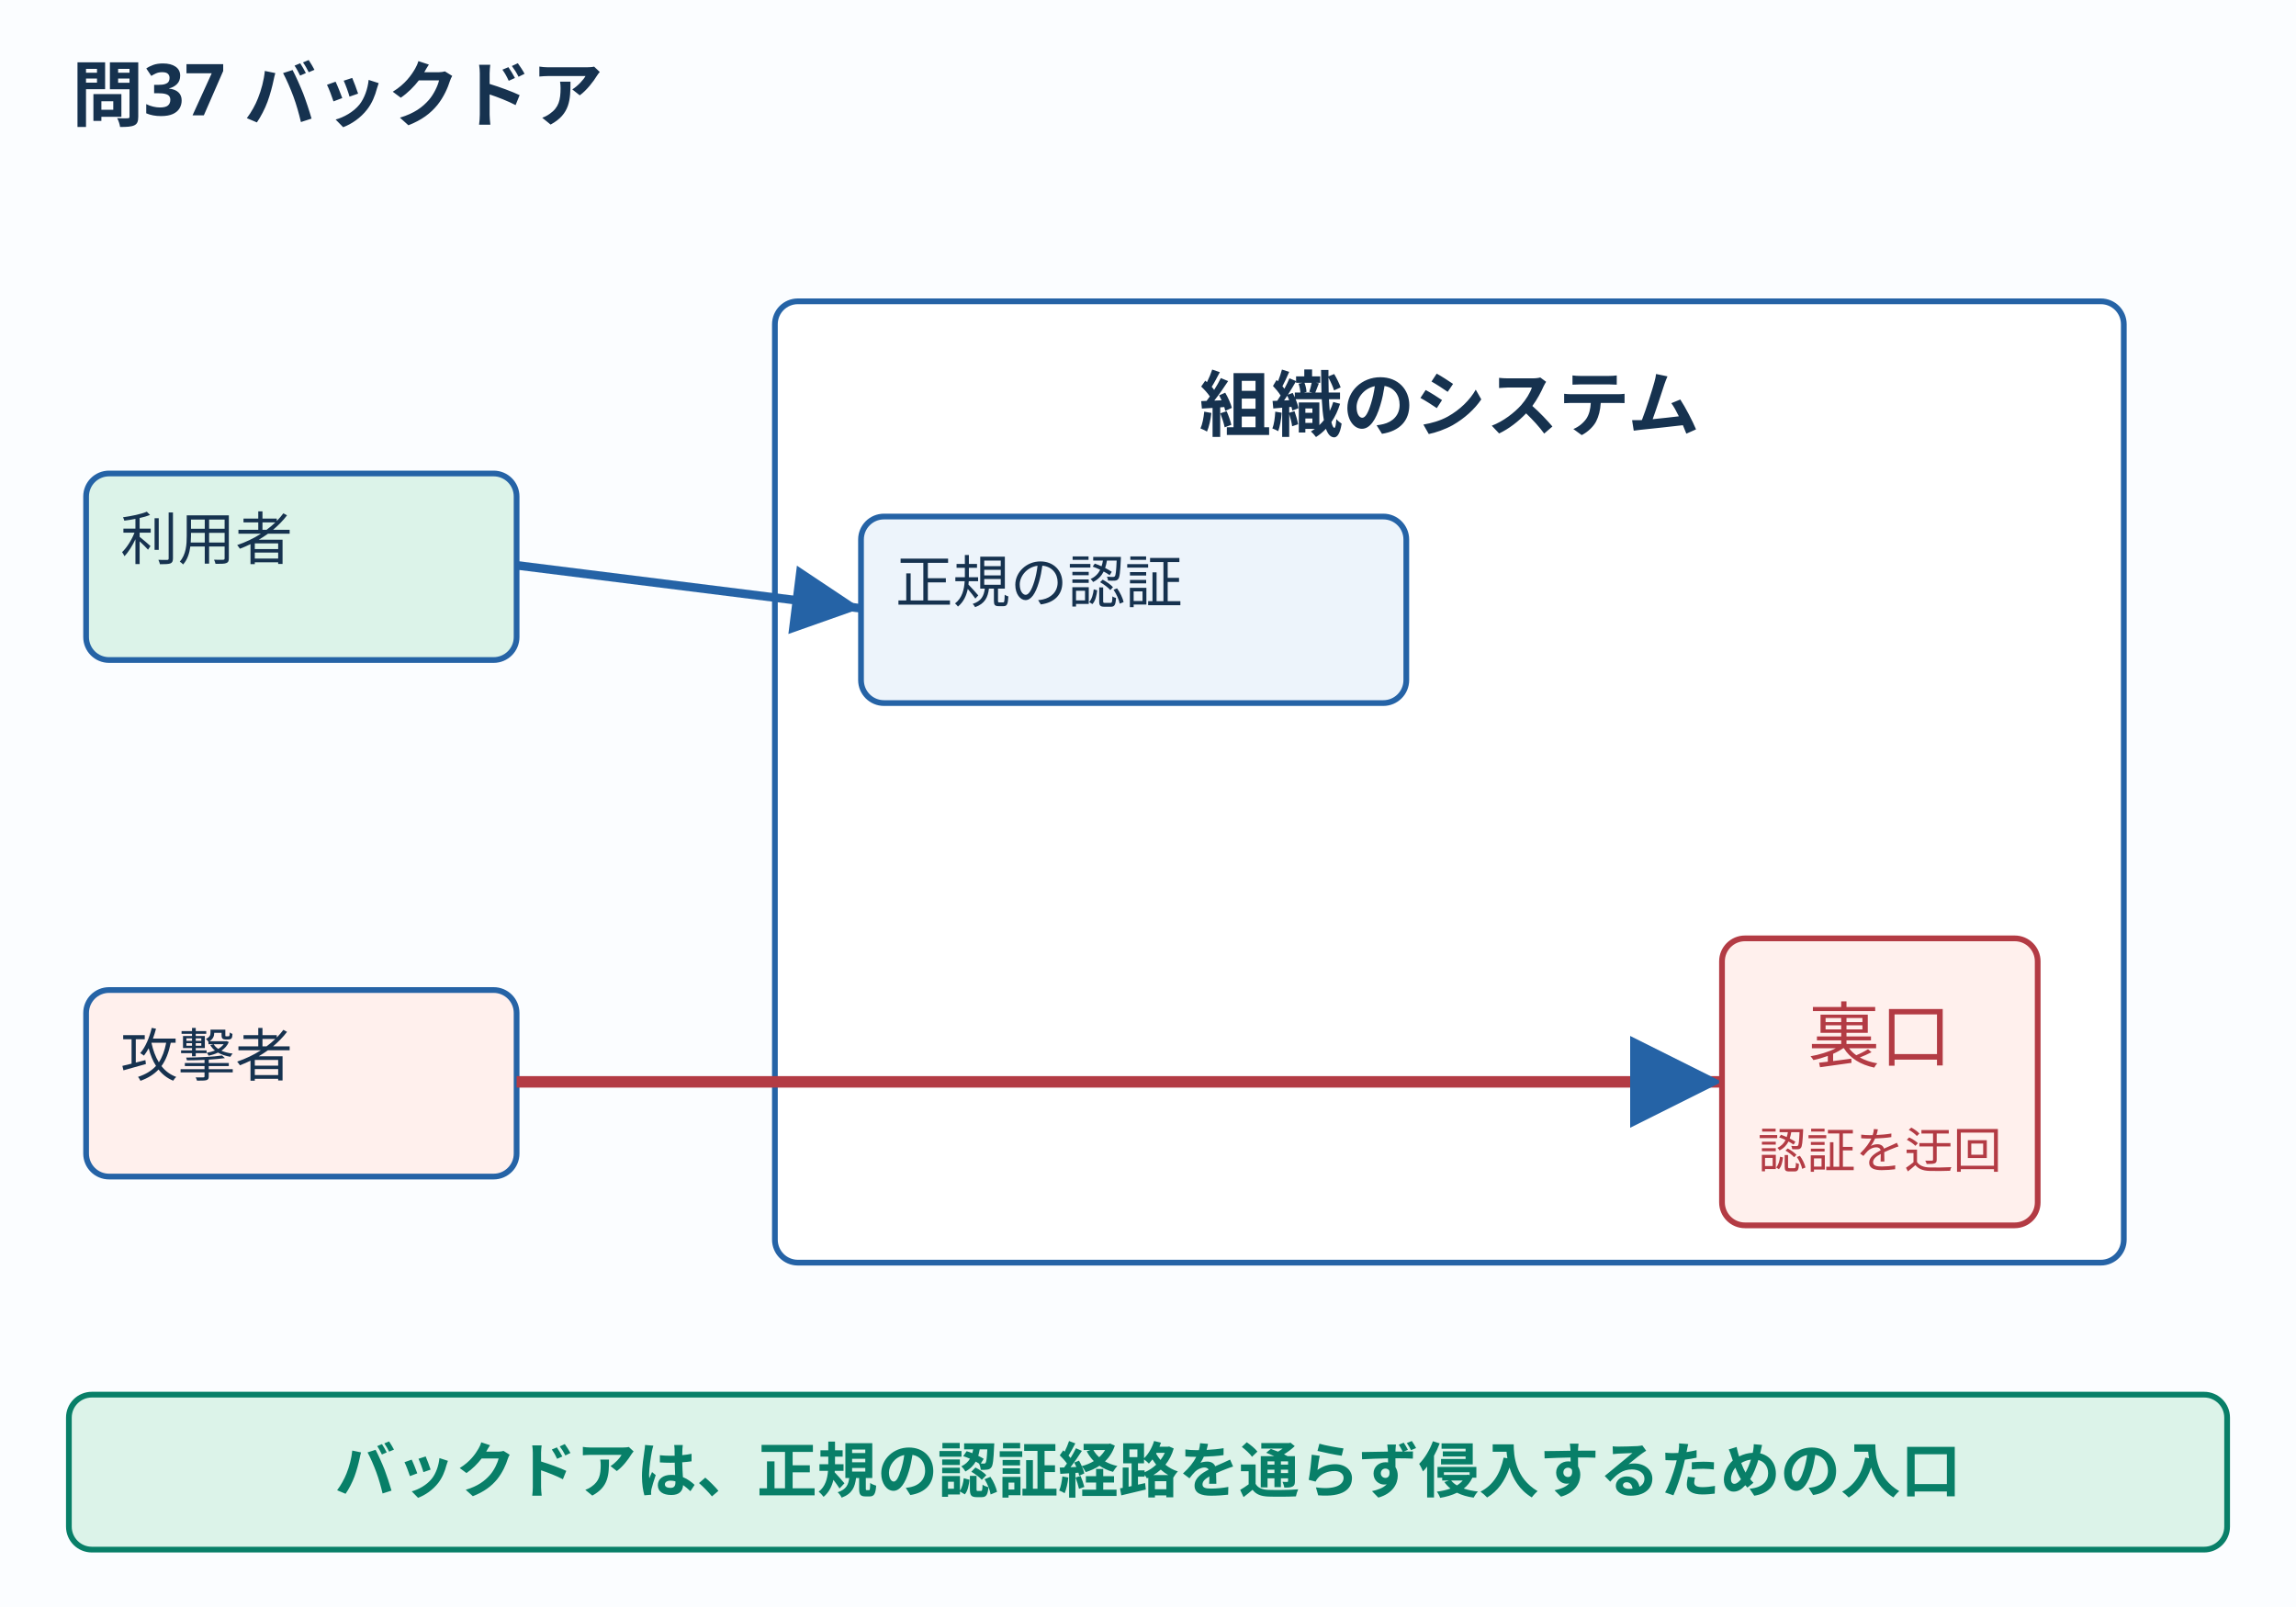
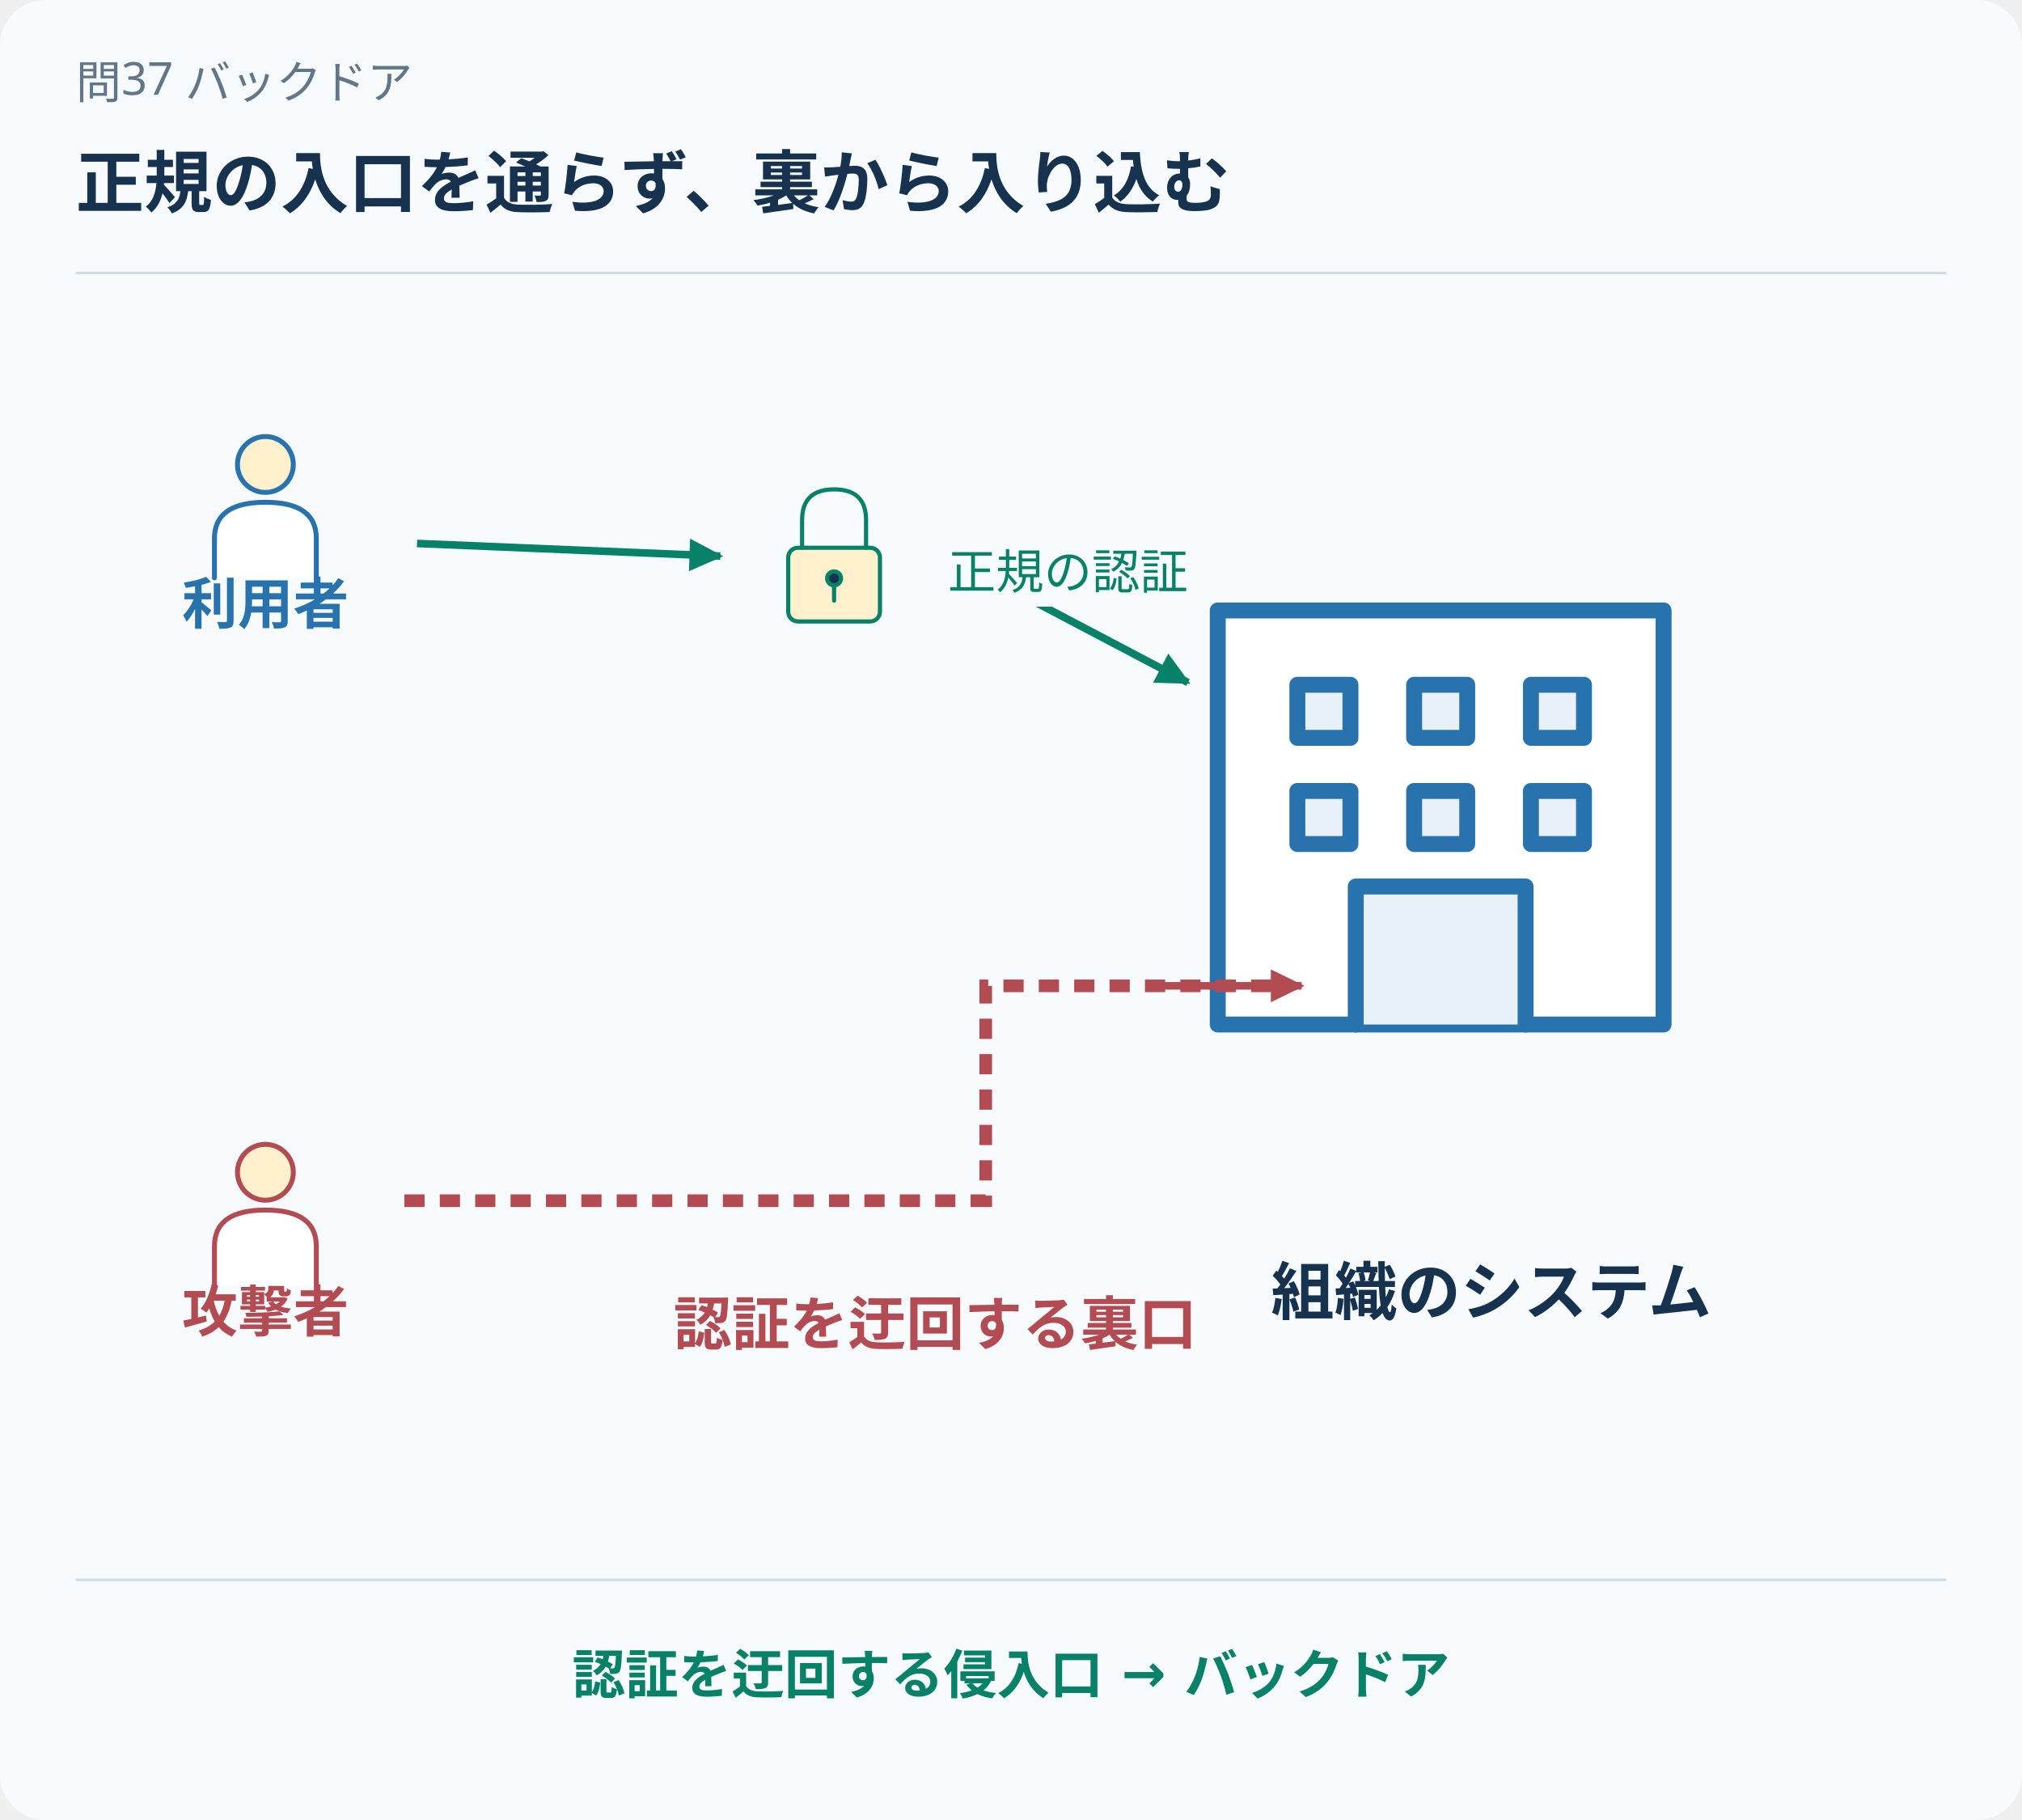
- <svg xmlns="http://www.w3.org/2000/svg" viewBox="0 0 800 560" role="img" aria-labelledby="title37">
-   <defs>
-     <marker id="a37" markerWidth="9" markerHeight="9" refX="8" refY="4" orient="auto">
-       <path d="M0 0 L8 4 L0 8 Z" fill="#2563a6" />
-     </marker>
-   </defs>
-   <rect width="800" height="560" fill="#fbfdff" />
+ <svg xmlns="http://www.w3.org/2000/svg" viewBox="0 0 800 720" role="img" aria-labelledby="v7title37">
+   <rect width="800" height="720" rx="18" fill="#f8fbfe" />
  <g font-family="Meiryo,Yu Gothic,sans-serif">
-     <text x="25" y="42" font-size="25" fill="#16324f" font-weight="700">問37 バックドア</text>
-     <rect x="270" y="105" width="470" height="335" rx="8" fill="white" stroke="#2563a6" stroke-width="2" />
-     <text x="505" y="150" font-size="25" fill="#16324f" text-anchor="middle" font-weight="700">組織のシステム</text>
-     <rect x="30" y="165" width="150" height="65" rx="8" fill="#dcf3e9" stroke="#2563a6" stroke-width="2" />
-     <text x="42" y="195" font-size="20" fill="#16324f" text-anchor="start" font-weight="400">利用者</text>
-     <rect x="300" y="180" width="190" height="65" rx="8" fill="#edf4fb" stroke="#2563a6" stroke-width="2" />
-     <text x="312" y="210" font-size="20" fill="#16324f" text-anchor="start" font-weight="400">正規の認証</text>
-     <path d="M180 197 L300 212" fill="none" stroke="#2563a6" stroke-width="3" marker-end="url(#a37)" />
-     <rect x="30" y="345" width="150" height="65" rx="8" fill="#fff0ed" stroke="#2563a6" stroke-width="2" />
-     <text x="42" y="375" font-size="20" fill="#16324f" text-anchor="start" font-weight="400">攻撃者</text>
-     <path d="M180 377 L600 377" fill="none" stroke="#b33b44" stroke-width="4" marker-end="url(#a37)" />
-     <rect x="600" y="327" width="110" height="100" rx="8" fill="#fff0ed" stroke="#b33b44" stroke-width="2" />
-     <text x="655" y="370" font-size="25" fill="#b33b44" text-anchor="middle" font-weight="400">裏口</text>
-     <text x="655" y="407" font-size="17" fill="#b33b44" text-anchor="middle" font-weight="400">認証を迂回</text>
-     <rect x="24" y="486" width="752" height="54" rx="8" fill="#dcf3e9" stroke="#087f68" stroke-width="2" />
-     <text x="400" y="520" font-size="21" fill="#087f68" text-anchor="middle" font-weight="700">バックドアは、正規の認証経路を通らず侵入するための入口</text>
+     <text x="30" y="39" font-size="18" fill="#61768a">問37 バックドア</text>
+     <text x="30" y="82" font-size="27" font-weight="700" fill="#16324f">正規の入口を通らず、裏から入り込む</text>
+     <path d="M30 108H770" stroke="#cbdde9" />
+     <g transform="translate(570 315) scale(2.1)" stroke="#2872ae" stroke-width="3" stroke-linecap="round" stroke-linejoin="round">
+       <path d="M-42 43V-35H42V43Z" fill="white" />
+       <path d="M-16 43V17H16V43" fill="#e8f1fa" />
+       <rect x="-27" y="-21" width="10" height="10" fill="#e8f1fa" />
+       <rect x="-27" y="-1" width="10" height="10" fill="#e8f1fa" />
+       <rect x="-5" y="-21" width="10" height="10" fill="#e8f1fa" />
+       <rect x="-5" y="-1" width="10" height="10" fill="#e8f1fa" />
+       <rect x="17" y="-21" width="10" height="10" fill="#e8f1fa" />
+       <rect x="17" y="-1" width="10" height="10" fill="#e8f1fa" />
+     </g>
+     <g transform="translate(105 200) scale(0.65)" stroke="#2872ae" stroke-width="3" stroke-linecap="round" stroke-linejoin="round">
+       <circle cx="0" cy="-25" r="17" fill="#fff0ce" />
+       <path d="M-31 44V20Q-31 -2 0 -2Q31 -2 31 20V44" fill="white" />
+     </g>
+     <text x="105" y="246.8" font-size="22" fill="#2872ae" text-anchor="middle" font-weight="700">利用者</text>
+     <text x="105" y="267.6" font-size="18" fill="#61768a" text-anchor="middle" font-weight="400" />
+     <g transform="translate(330 220) scale(0.55)" stroke="#078268" stroke-width="3" stroke-linecap="round" stroke-linejoin="round">
+       <rect x="-33" y="-6" width="66" height="53" rx="7" fill="#fff0ce" />
+       <path d="M-23 -6V-26Q-23 -48 0 -48Q23 -48 23 -26V-6" fill="none" />
+       <circle cy="16" r="5" fill="#16324f" />
+       <path d="M0 21V32" />
+     </g>
+     <path d="M165 215L285 220" stroke="#078268" stroke-width="3" fill="none" />
+     <path d="M285.0 220.0L273.1 225.2L273.5 213.9Z" stroke="#078268" stroke-width="1" fill="#078268" />
+     <path d="M375 220L470 270" stroke="#078268" stroke-width="3" fill="none" />
+     <path d="M470.0 270.0L457.0 269.6L462.3 259.5Z" stroke="#078268" stroke-width="1" fill="#078268" />
+     <rect x="369.0" y="211.0" width="107" height="29" rx="4" fill="#f8fbfe" stroke="none" stroke-width="2" />
+     <text x="422.5" y="233.0" font-size="19" fill="#078268" text-anchor="middle" font-weight="400">正規の認証</text>
+     <g transform="translate(105 480) scale(0.65)" stroke="#b34b52" stroke-width="3" stroke-linecap="round" stroke-linejoin="round">
+       <circle cx="0" cy="-25" r="17" fill="#fff0ce" />
+       <path d="M-31 44V20Q-31 -2 0 -2Q31 -2 31 20V44" fill="white" />
+     </g>
+     <text x="105" y="526.8" font-size="22" fill="#b34b52" text-anchor="middle" font-weight="700">攻撃者</text>
+     <text x="105" y="547.6" font-size="18" fill="#61768a" text-anchor="middle" font-weight="400" />
+     <path d="M160 475H390V390H510" stroke="#b34b52" stroke-width="5" fill="none" stroke-dasharray="8 6" />
+     <path d="M455 390L515 390" stroke="#b34b52" stroke-width="3" fill="none" />
+     <path d="M515.0 390.0L503.3 395.7L503.3 384.3Z" stroke="#b34b52" stroke-width="1" fill="#b34b52" />
+     <text x="370" y="532" font-size="23" fill="#b34b52" text-anchor="middle" font-weight="700">認証を迂回する裏口</text>
+     <text x="590" y="520" font-size="25" fill="#16324f" text-anchor="middle" font-weight="700">組織のシステム</text>
+     <path d="M30 625H770" stroke="#cbdde9" />
+     <text x="400" y="670" font-size="21" font-weight="700" fill="#078268" text-anchor="middle">認証を迂回する侵入口 → バックドア</text>
  </g>
</svg>
